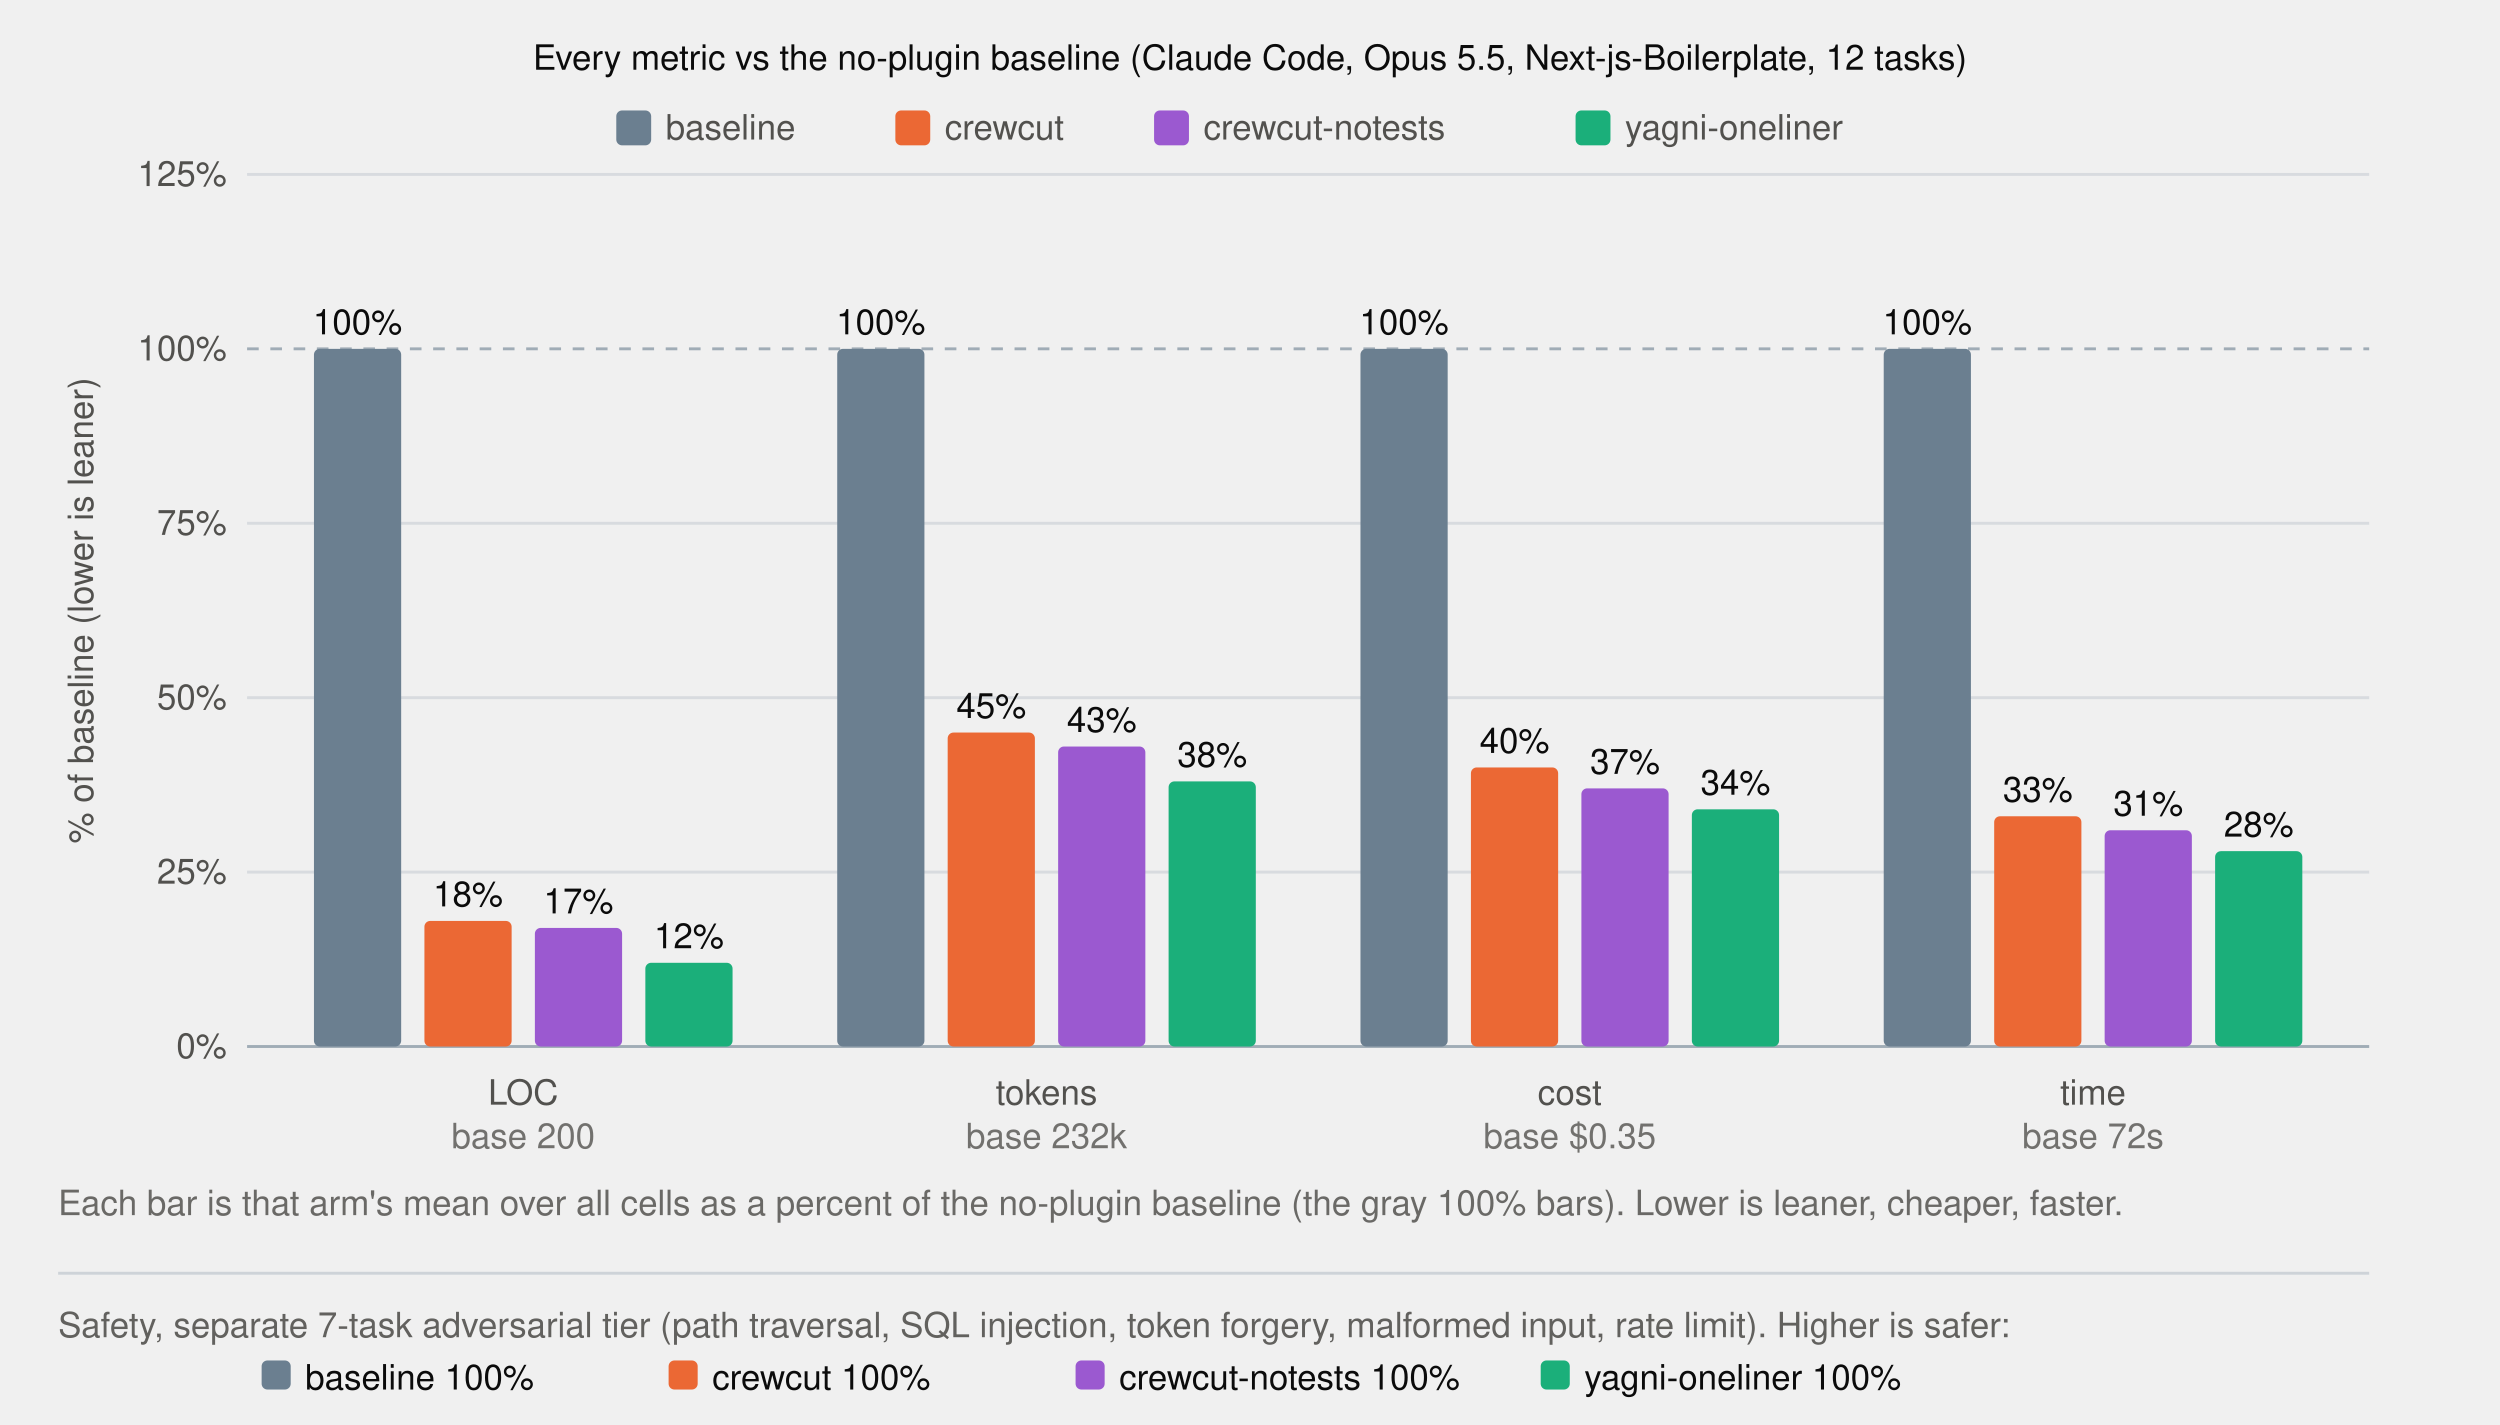
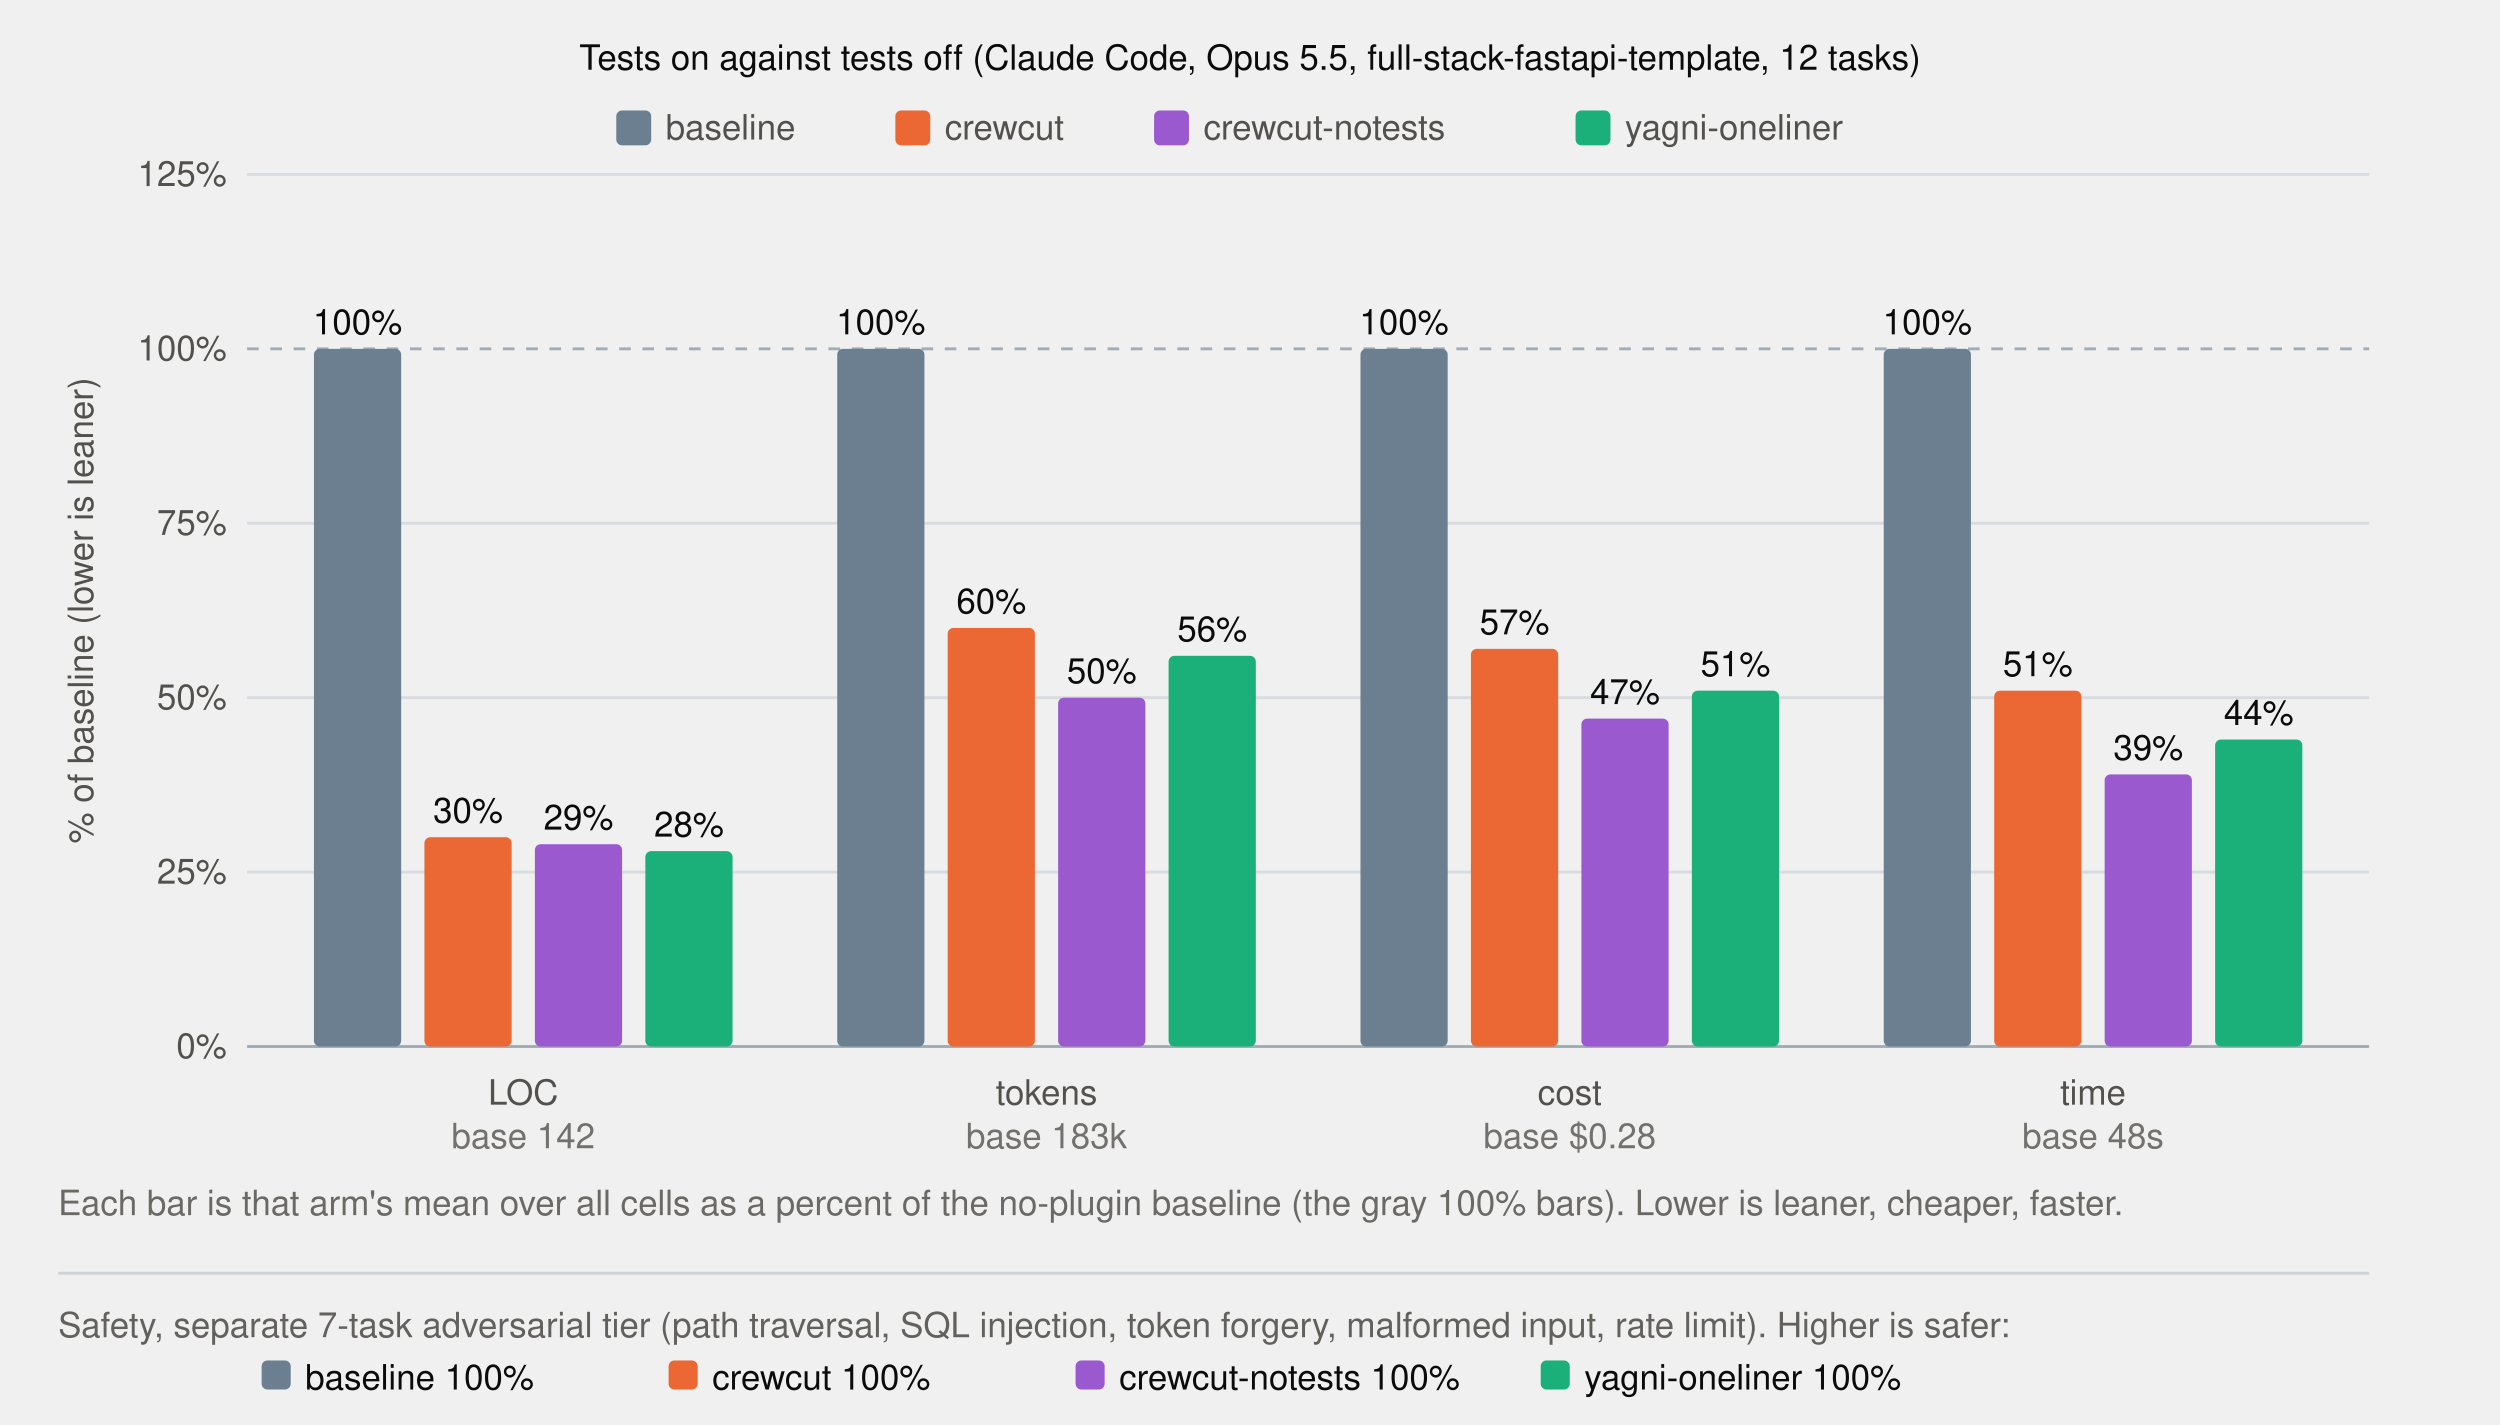
- <svg xmlns="http://www.w3.org/2000/svg" viewBox="0 0 860 490" width="860" height="490" role="img" aria-label="baseline: LOC 100%, tokens 100%, cost 100%, time 100%, safe 100%; crewcut: LOC 18%, tokens 45%, cost 40%, time 33%, safe 100%; crewcut-notests: LOC 17%, tokens 43%, cost 37%, time 31%, safe 100%; yagni-oneliner: LOC 12%, tokens 38%, cost 34%, time 28%, safe 100%">
+ <svg xmlns="http://www.w3.org/2000/svg" viewBox="0 0 860 490" width="860" height="490" role="img" aria-label="baseline: LOC 100%, tokens 100%, cost 100%, time 100%, safe 100%; crewcut: LOC 30%, tokens 60%, cost 57%, time 51%, safe 100%; crewcut-notests: LOC 29%, tokens 50%, cost 47%, time 39%, safe 100%; yagni-oneliner: LOC 28%, tokens 56%, cost 51%, time 44%, safe 100%">
  <style>
  text { font: 12px -apple-system, "Segoe UI", Helvetica, Arial, sans-serif; fill: #52514e; }
  .ink { fill: #0b0b0b; } .grid { stroke: #6b7f90; } .base { fill: #6b7f90; }
  .crewcut { fill: #eb6834; } .notests { fill: #9b59d0; } .caveman { fill: #febc2e; } .yagni { fill: #1baf7a; } .bad { fill: #e34948; }
  @media (prefers-color-scheme: dark) {
    text { fill: #c3c2b7; } .ink { fill: #ffffff; } .grid { stroke: #6b7f90; } .base { fill: #6b7f90; }
    .crewcut { fill: #eb6834; } .notests { fill: #c792ea; } .caveman { fill: #febc2e; } .yagni { fill: #1baf7a; } .bad { fill: #e34948; }
  }
</style>
-   <text x="430" y="24" font-size="15" font-weight="600" text-anchor="middle" class="ink">Every metric vs the no-plugin baseline (Claude Code, Opus 5.5, Next-js-Boilerplate, 12 tasks)</text>
+   <text x="430" y="24" font-size="15" font-weight="600" text-anchor="middle" class="ink">Tests on against tests off (Claude Code, Opus 5.5, full-stack-fastapi-template, 12 tasks)</text>
  <rect x="212" y="38" width="12" height="12" rx="2" class="base" />
  <text x="229" y="48">baseline</text>
  <rect x="308" y="38" width="12" height="12" rx="2" class="crewcut" />
  <text x="325" y="48">crewcut</text>
  <rect x="397" y="38" width="12" height="12" rx="2" class="notests" />
  <text x="414" y="48">crewcut-notests</text>
  <rect x="542" y="38" width="12" height="12" rx="2" class="yagni" />
  <text x="559" y="48">yagni-oneliner</text>
  <text x="32" y="210" text-anchor="middle" transform="rotate(-90 32 210)">% of baseline (lower is leaner)</text>
  <line x1="85" y1="360.0" x2="815" y2="360.0" class="grid" stroke-opacity="0.6" />
  <text x="78" y="364.0" font-size="11" text-anchor="end">0%</text>
  <line x1="85" y1="300.0" x2="815" y2="300.0" class="grid" stroke-opacity="0.18" />
  <text x="78" y="304.0" font-size="11" text-anchor="end">25%</text>
  <line x1="85" y1="240.0" x2="815" y2="240.0" class="grid" stroke-opacity="0.18" />
  <text x="78" y="244.0" font-size="11" text-anchor="end">50%</text>
  <line x1="85" y1="180.0" x2="815" y2="180.0" class="grid" stroke-opacity="0.18" />
  <text x="78" y="184.0" font-size="11" text-anchor="end">75%</text>
  <line x1="85" y1="120.0" x2="815" y2="120.0" class="grid" stroke-dasharray="4 4" stroke-opacity="0.6" />
  <text x="78" y="124.0" font-size="11" text-anchor="end">100%</text>
  <line x1="85" y1="60.0" x2="815" y2="60.0" class="grid" stroke-opacity="0.18" />
  <text x="78" y="64.0" font-size="11" text-anchor="end">125%</text>
  <rect x="108" y="120.0" width="30" height="240.0" rx="2" class="base" />
  <text x="123" y="115.0" font-size="10" text-anchor="middle" class="ink">100%</text>
-   <rect x="146" y="316.8" width="30" height="43.2" rx="2" class="crewcut" />
-   <text x="161" y="311.8" font-size="10" text-anchor="middle" class="ink" font-weight="600">18%</text>
-   <rect x="184" y="319.2" width="30" height="40.8" rx="2" class="notests" />
-   <text x="199" y="314.2" font-size="10" text-anchor="middle" class="ink">17%</text>
-   <rect x="222" y="331.2" width="30" height="28.8" rx="2" class="yagni" />
-   <text x="237" y="326.2" font-size="10" text-anchor="middle" class="ink">12%</text>
+   <rect x="146" y="288.0" width="30" height="72.0" rx="2" class="crewcut" />
+   <text x="161" y="283.0" font-size="10" text-anchor="middle" class="ink" font-weight="600">30%</text>
+   <rect x="184" y="290.4" width="30" height="69.6" rx="2" class="notests" />
+   <text x="199" y="285.4" font-size="10" text-anchor="middle" class="ink">29%</text>
+   <rect x="222" y="292.8" width="30" height="67.2" rx="2" class="yagni" />
+   <text x="237" y="287.8" font-size="10" text-anchor="middle" class="ink">28%</text>
  <text x="180" y="380" font-size="13" text-anchor="middle">LOC</text>
-   <text x="180" y="395" font-size="10" text-anchor="middle" opacity="0.8">base 200</text>
+   <text x="180" y="395" font-size="10" text-anchor="middle" opacity="0.8">base 142</text>
  <rect x="288" y="120.0" width="30" height="240.0" rx="2" class="base" />
  <text x="303" y="115.0" font-size="10" text-anchor="middle" class="ink">100%</text>
-   <rect x="326" y="252.0" width="30" height="108.0" rx="2" class="crewcut" />
-   <text x="341" y="247.0" font-size="10" text-anchor="middle" class="ink" font-weight="600">45%</text>
-   <rect x="364" y="256.8" width="30" height="103.2" rx="2" class="notests" />
-   <text x="379" y="251.8" font-size="10" text-anchor="middle" class="ink">43%</text>
-   <rect x="402" y="268.8" width="30" height="91.2" rx="2" class="yagni" />
-   <text x="417" y="263.8" font-size="10" text-anchor="middle" class="ink">38%</text>
+   <rect x="326" y="216.0" width="30" height="144.0" rx="2" class="crewcut" />
+   <text x="341" y="211.0" font-size="10" text-anchor="middle" class="ink" font-weight="600">60%</text>
+   <rect x="364" y="240.0" width="30" height="120.0" rx="2" class="notests" />
+   <text x="379" y="235.0" font-size="10" text-anchor="middle" class="ink">50%</text>
+   <rect x="402" y="225.6" width="30" height="134.4" rx="2" class="yagni" />
+   <text x="417" y="220.6" font-size="10" text-anchor="middle" class="ink">56%</text>
  <text x="360" y="380" font-size="13" text-anchor="middle">tokens</text>
-   <text x="360" y="395" font-size="10" text-anchor="middle" opacity="0.8">base 232k</text>
+   <text x="360" y="395" font-size="10" text-anchor="middle" opacity="0.8">base 183k</text>
  <rect x="468" y="120.0" width="30" height="240.0" rx="2" class="base" />
  <text x="483" y="115.0" font-size="10" text-anchor="middle" class="ink">100%</text>
-   <rect x="506" y="264.0" width="30" height="96.0" rx="2" class="crewcut" />
-   <text x="521" y="259.0" font-size="10" text-anchor="middle" class="ink" font-weight="600">40%</text>
-   <rect x="544" y="271.2" width="30" height="88.8" rx="2" class="notests" />
-   <text x="559" y="266.2" font-size="10" text-anchor="middle" class="ink">37%</text>
-   <rect x="582" y="278.4" width="30" height="81.6" rx="2" class="yagni" />
-   <text x="597" y="273.4" font-size="10" text-anchor="middle" class="ink">34%</text>
+   <rect x="506" y="223.2" width="30" height="136.8" rx="2" class="crewcut" />
+   <text x="521" y="218.2" font-size="10" text-anchor="middle" class="ink" font-weight="600">57%</text>
+   <rect x="544" y="247.2" width="30" height="112.8" rx="2" class="notests" />
+   <text x="559" y="242.2" font-size="10" text-anchor="middle" class="ink">47%</text>
+   <rect x="582" y="237.6" width="30" height="122.4" rx="2" class="yagni" />
+   <text x="597" y="232.6" font-size="10" text-anchor="middle" class="ink">51%</text>
  <text x="540" y="380" font-size="13" text-anchor="middle">cost</text>
-   <text x="540" y="395" font-size="10" text-anchor="middle" opacity="0.8">base $0.35</text>
+   <text x="540" y="395" font-size="10" text-anchor="middle" opacity="0.8">base $0.28</text>
  <rect x="648" y="120.0" width="30" height="240.0" rx="2" class="base" />
  <text x="663" y="115.0" font-size="10" text-anchor="middle" class="ink">100%</text>
-   <rect x="686" y="280.8" width="30" height="79.2" rx="2" class="crewcut" />
-   <text x="701" y="275.8" font-size="10" text-anchor="middle" class="ink" font-weight="600">33%</text>
-   <rect x="724" y="285.6" width="30" height="74.4" rx="2" class="notests" />
-   <text x="739" y="280.6" font-size="10" text-anchor="middle" class="ink">31%</text>
-   <rect x="762" y="292.8" width="30" height="67.2" rx="2" class="yagni" />
-   <text x="777" y="287.8" font-size="10" text-anchor="middle" class="ink">28%</text>
+   <rect x="686" y="237.6" width="30" height="122.4" rx="2" class="crewcut" />
+   <text x="701" y="232.6" font-size="10" text-anchor="middle" class="ink" font-weight="600">51%</text>
+   <rect x="724" y="266.4" width="30" height="93.6" rx="2" class="notests" />
+   <text x="739" y="261.4" font-size="10" text-anchor="middle" class="ink">39%</text>
+   <rect x="762" y="254.4" width="30" height="105.6" rx="2" class="yagni" />
+   <text x="777" y="249.4" font-size="10" text-anchor="middle" class="ink">44%</text>
  <text x="720" y="380" font-size="13" text-anchor="middle">time</text>
-   <text x="720" y="395" font-size="10" text-anchor="middle" opacity="0.8">base 72s</text>
+   <text x="720" y="395" font-size="10" text-anchor="middle" opacity="0.8">base 48s</text>
  <text x="20" y="418" font-size="11" opacity="0.85">Each bar is that arm's mean over all cells as a percent of the no-plugin baseline (the gray 100% bars). Lower is leaner, cheaper, faster.</text>
  <line x1="20" y1="438" x2="815" y2="438" class="grid" stroke-opacity="0.25" />
  <text x="20" y="460" font-size="11" opacity="0.9">Safety, separate 7-task adversarial tier (path traversal, SQL injection, token forgery, malformed input, rate limit). Higher is safer:</text>
  <rect x="90" y="468" width="10" height="10" rx="2" class="base" />
  <text x="105" y="478" class="ink">baseline 100%</text>
  <rect x="230" y="468" width="10" height="10" rx="2" class="crewcut" />
  <text x="245" y="478" class="ink" font-weight="600">crewcut 100%</text>
  <rect x="370" y="468" width="10" height="10" rx="2" class="notests" />
  <text x="385" y="478" class="ink">crewcut-notests 100%</text>
  <rect x="530" y="468" width="10" height="10" rx="2" class="yagni" />
  <text x="545" y="478" class="ink">yagni-oneliner 100%</text>
</svg>
